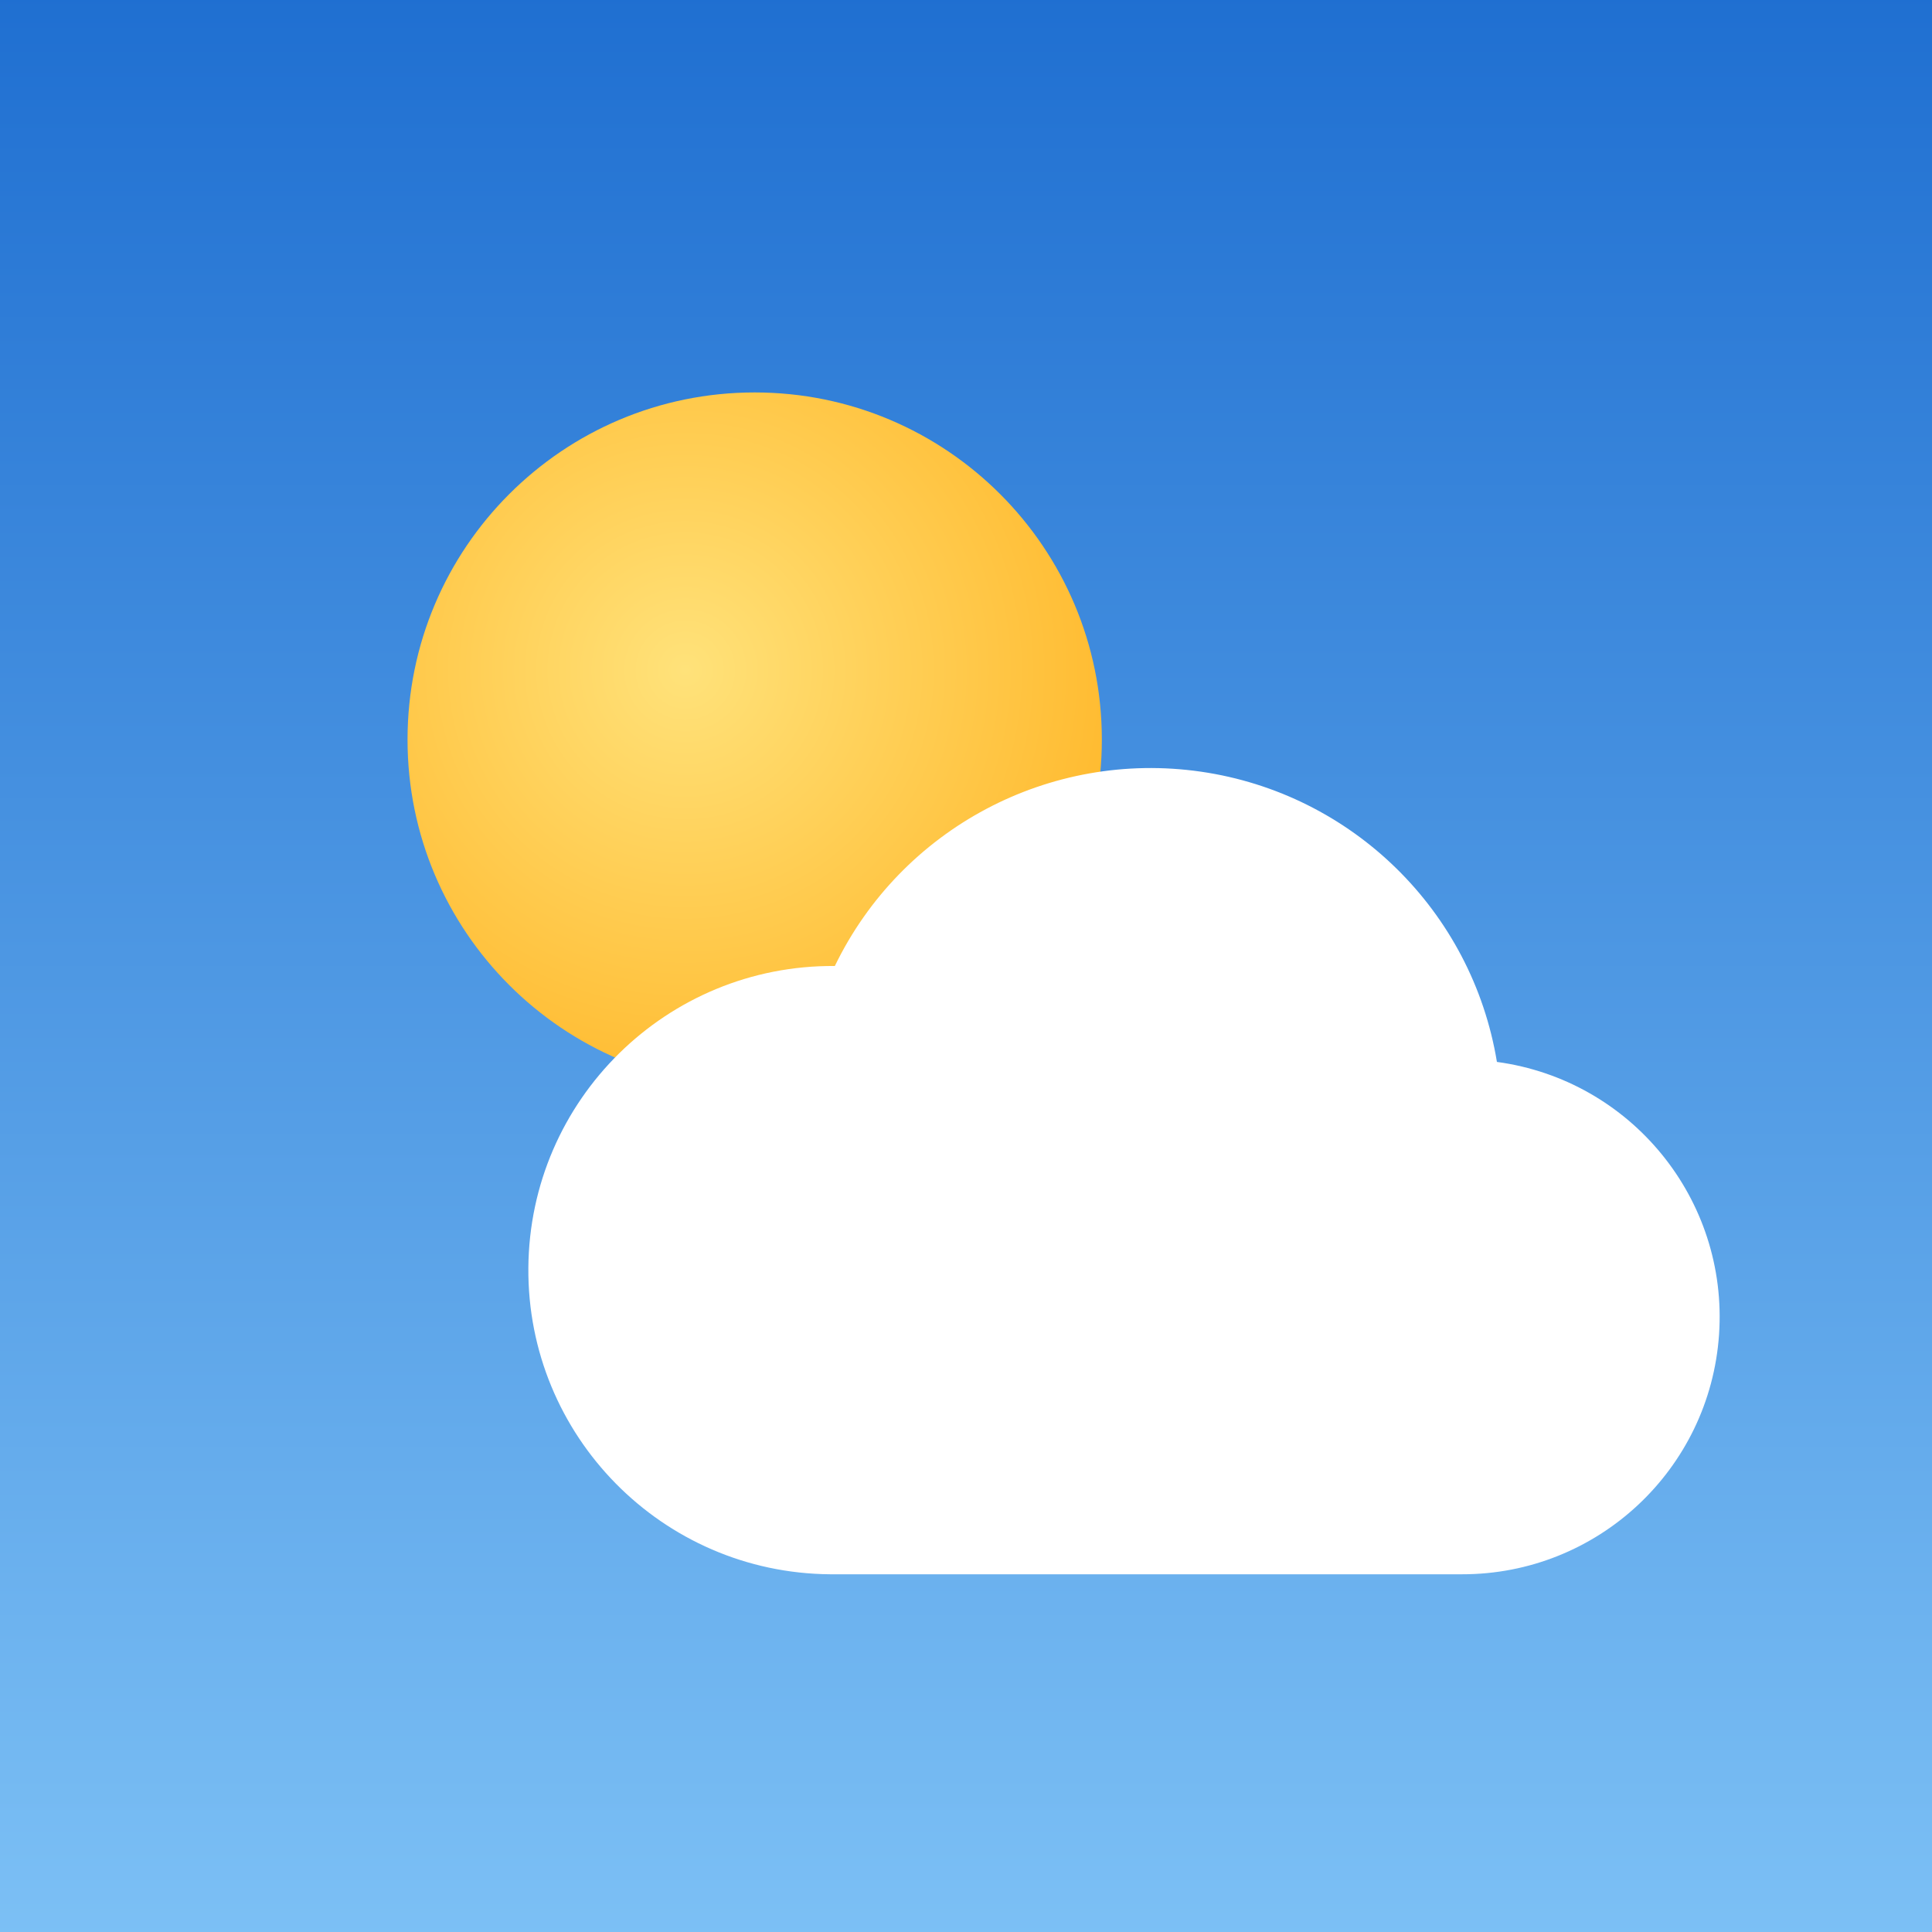
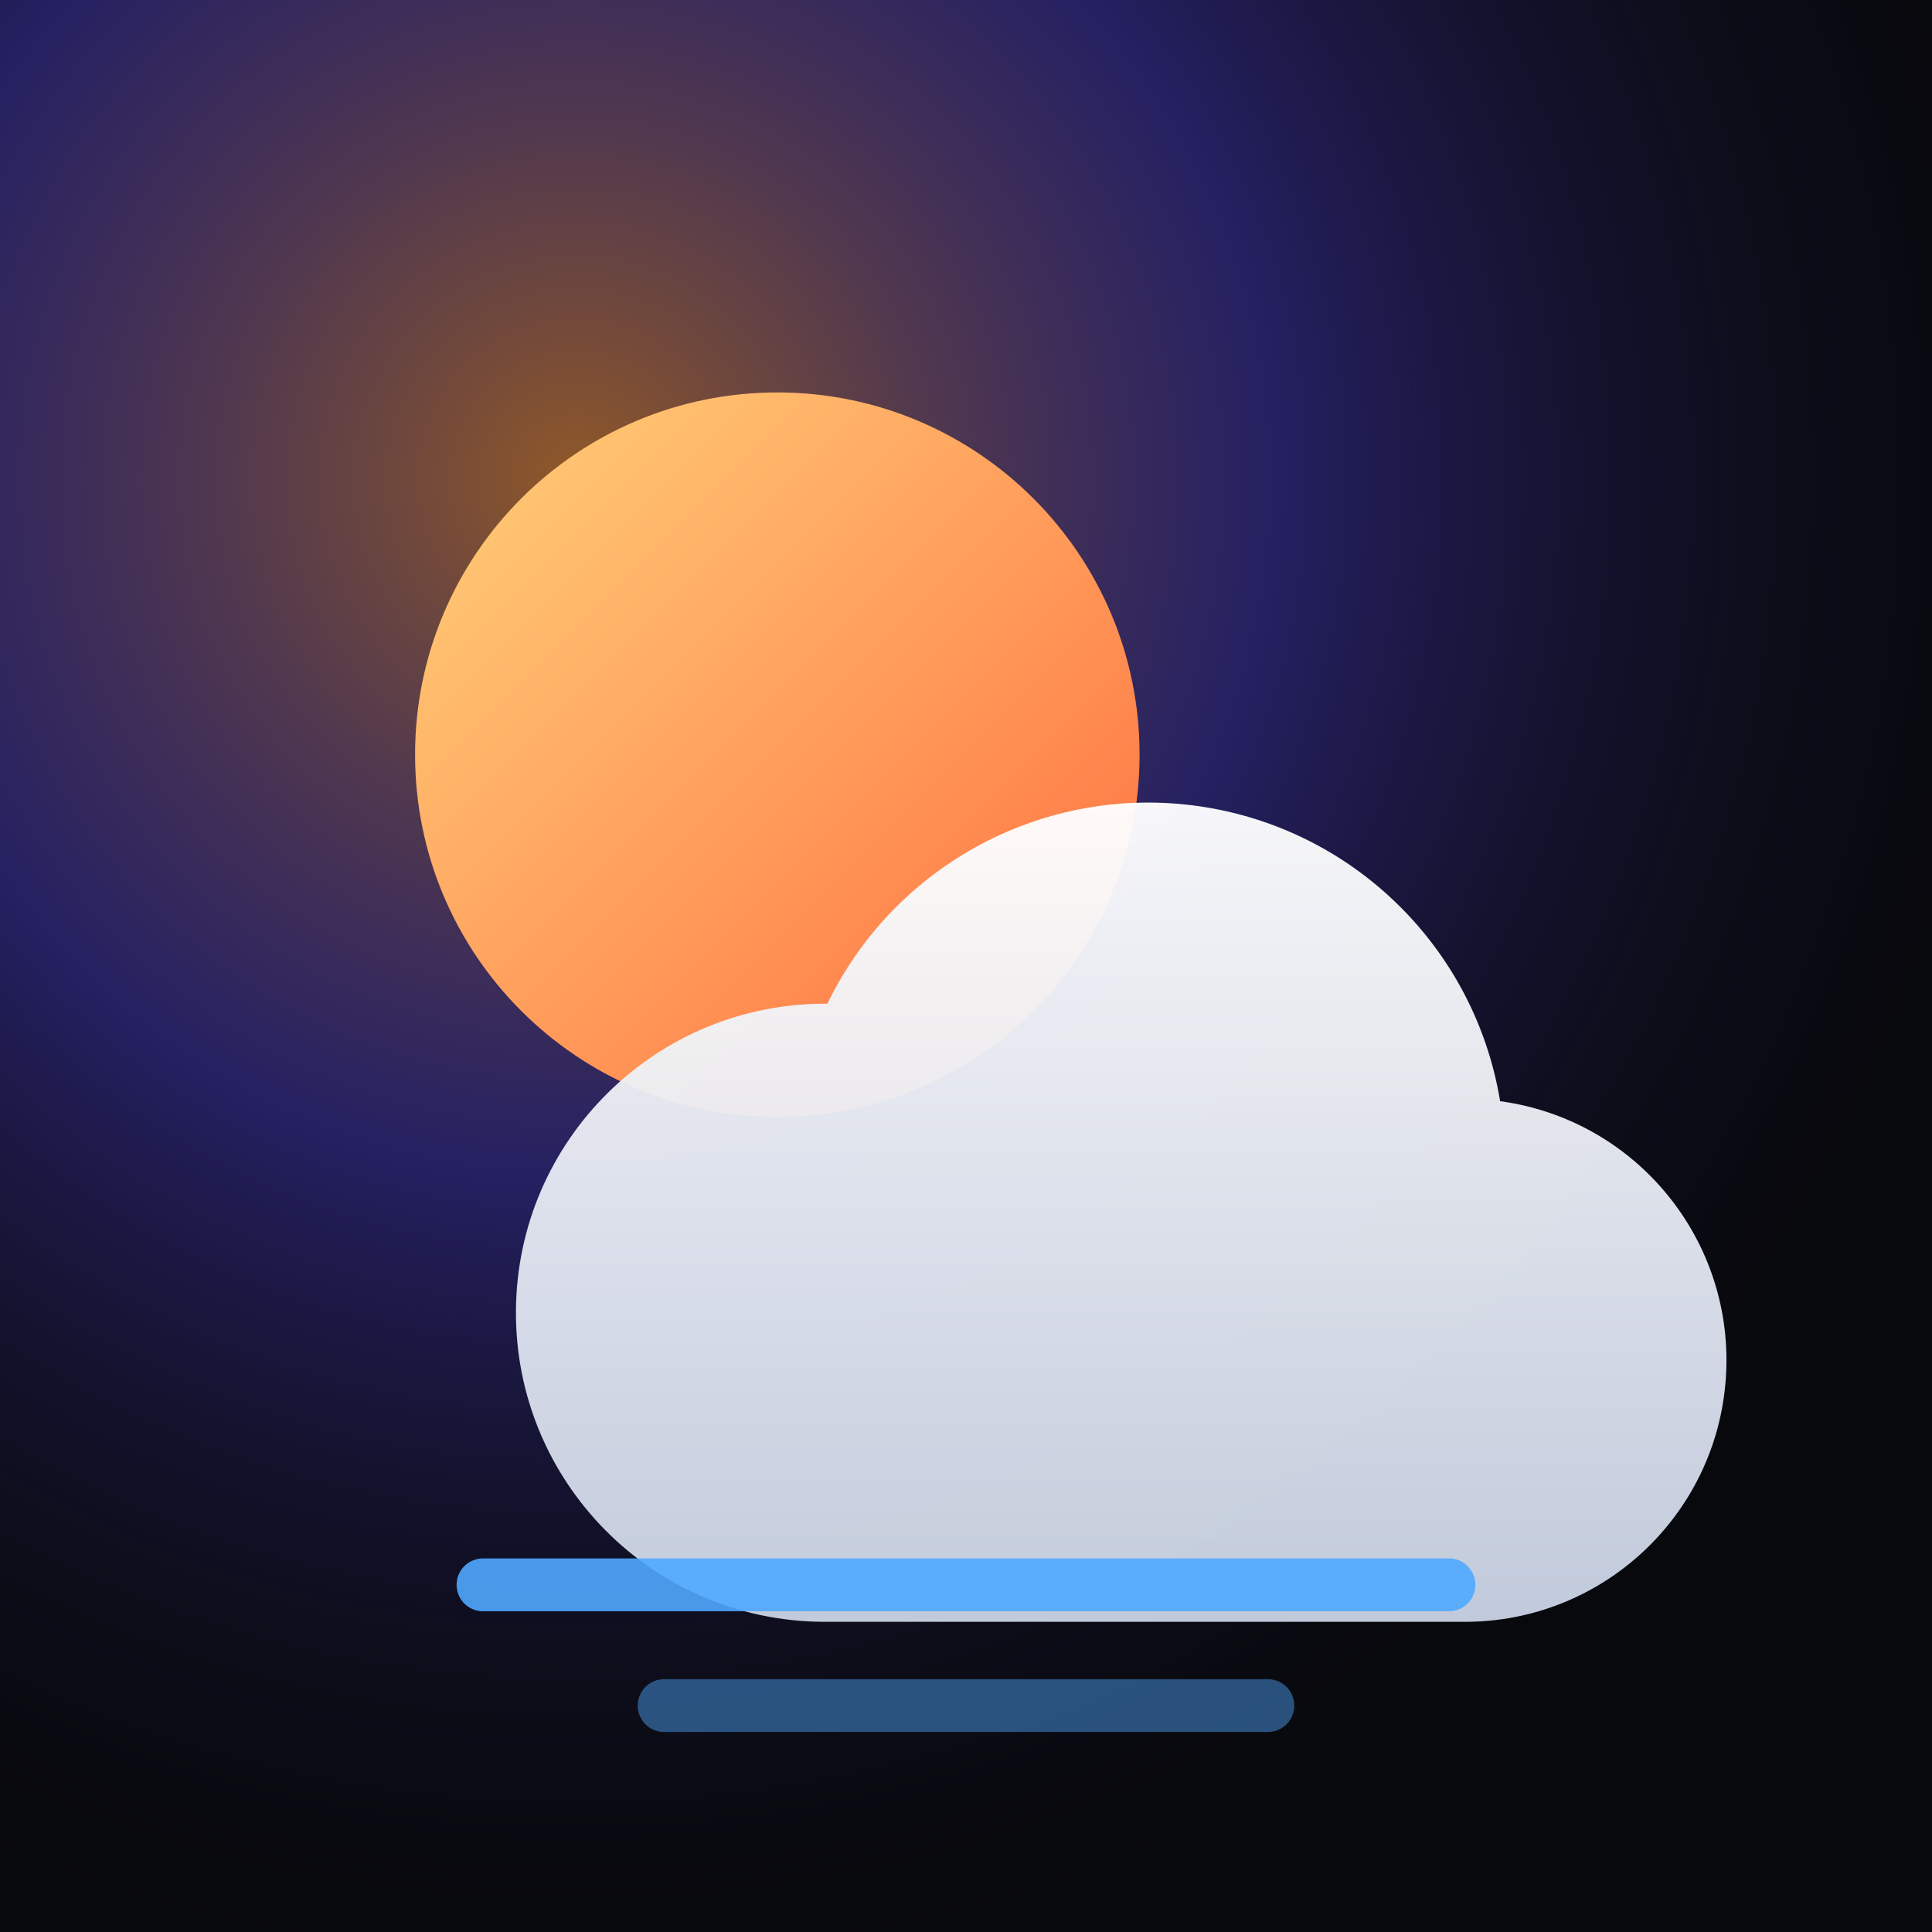
<svg xmlns="http://www.w3.org/2000/svg" viewBox="0 0 512 512">
  <defs>
-     <linearGradient id="bg" x1="0" y1="0" x2="0" y2="1">
-       <stop offset="0" stop-color="#1f6fd1" />
-       <stop offset="1" stop-color="#7cc0f5" />
+     <radialGradient id="glow" cx=".3" cy=".25" r=".8">
+       <stop offset="0" stop-color="#ff9a3c" stop-opacity=".55" />
+       <stop offset=".45" stop-color="#5b4bff" stop-opacity=".35" />
+       <stop offset="1" stop-color="#08090c" stop-opacity="0" />
+     </radialGradient>
+     <linearGradient id="sun" x1="0" y1="0" x2="1" y2="1">
+       <stop offset="0" stop-color="#ffd27a" />
+       <stop offset="1" stop-color="#ff6a3d" />
    </linearGradient>
-     <radialGradient id="sun" cx=".4" cy=".4" r=".7">
-       <stop offset="0" stop-color="#FFE27A" />
-       <stop offset="1" stop-color="#FFB627" />
-     </radialGradient>
+     <linearGradient id="cloud" x1="0" y1="0" x2="0" y2="1">
+       <stop offset="0" stop-color="#ffffff" />
+       <stop offset="1" stop-color="#c9d2e3" />
+     </linearGradient>
  </defs>
-   <rect width="512" height="512" fill="url(#bg)" />
-   <circle cx="200" cy="196" r="92" fill="url(#sun)" />
-   <path transform="translate(96 132) scale(6.2)" d="M20 46h27a11 11 0 0 0 1.5-21.9A15 15 0 0 0 20.2 20 13 13 0 0 0 20 46z" fill="#fff" />
+   <rect width="512" height="512" fill="#08090c" />
+   <rect width="512" height="512" fill="url(#glow)" />
+   <circle cx="206" cy="200" r="96" fill="url(#sun)" />
+   <path transform="translate(92 140) scale(6.3)" d="M20 46h27a11 11 0 0 0 1.5-21.9A15 15 0 0 0 20.2 20 13 13 0 0 0 20 46z" fill="url(#cloud)" opacity=".96" />
+   <path d="M128 420h256" stroke="#4fa8ff" stroke-width="14" stroke-linecap="round" opacity=".9" />
+   <path d="M176 452h160" stroke="#4fa8ff" stroke-width="14" stroke-linecap="round" opacity=".45" />
</svg>
